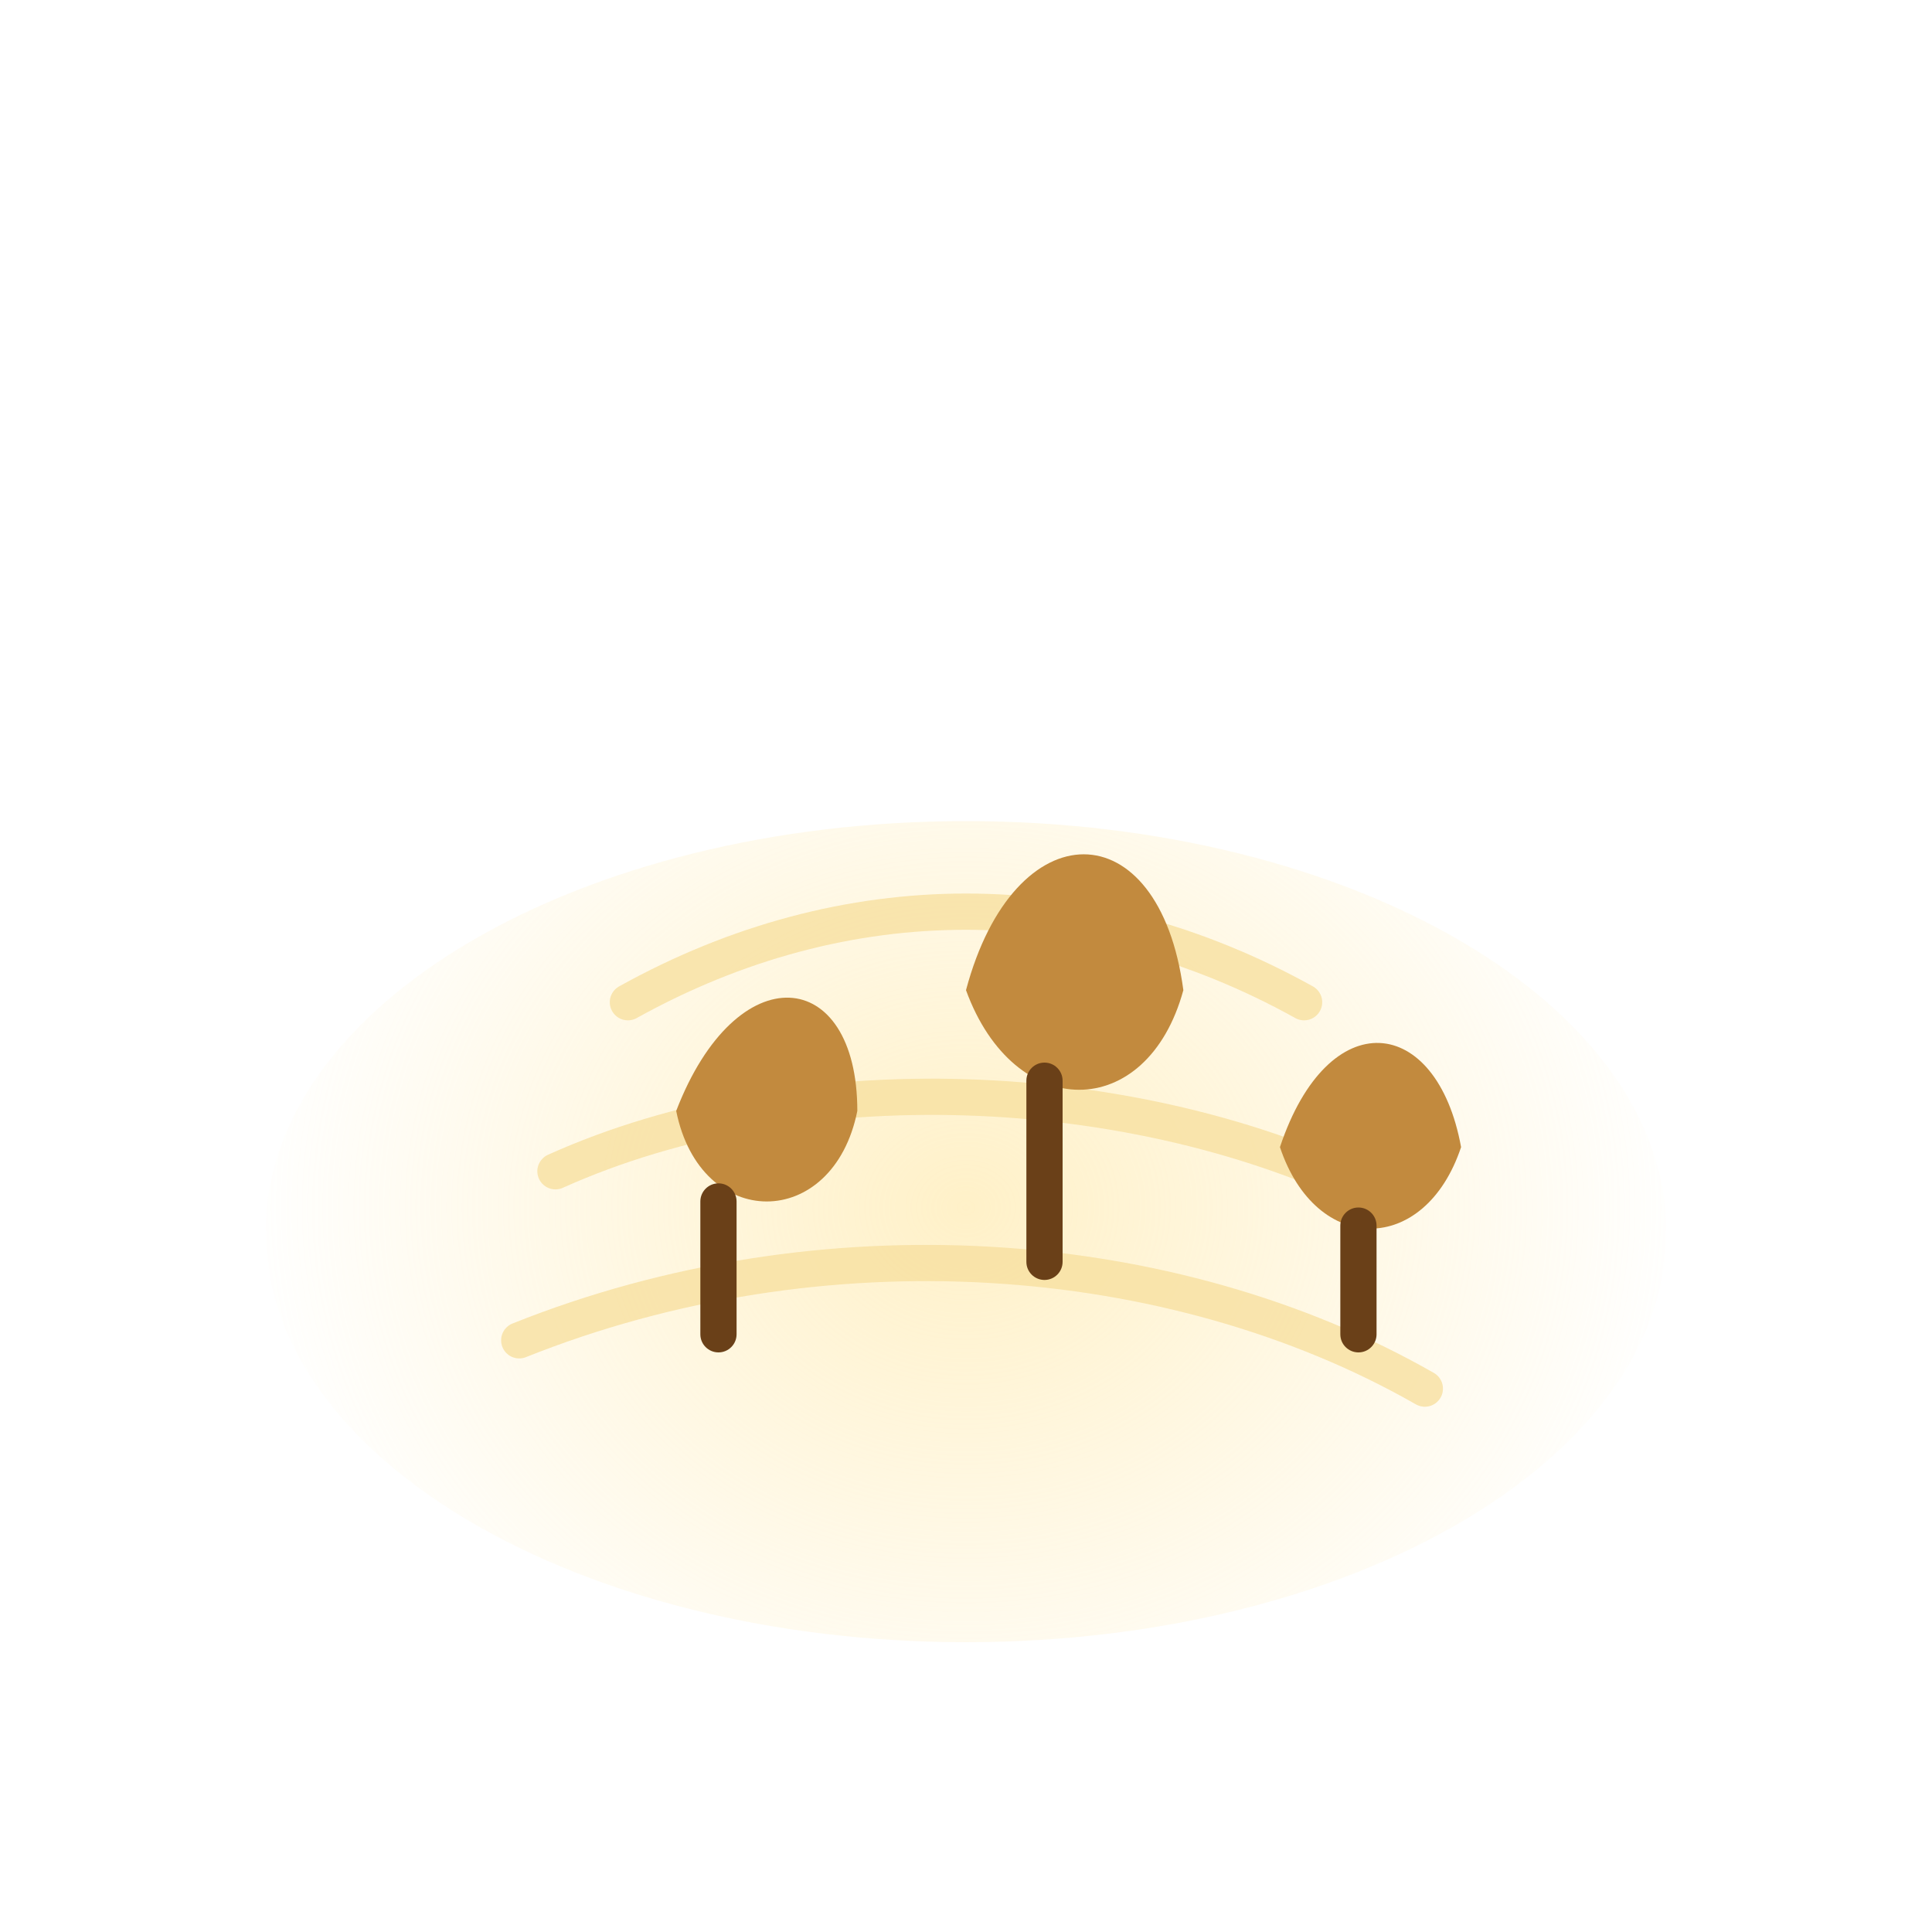
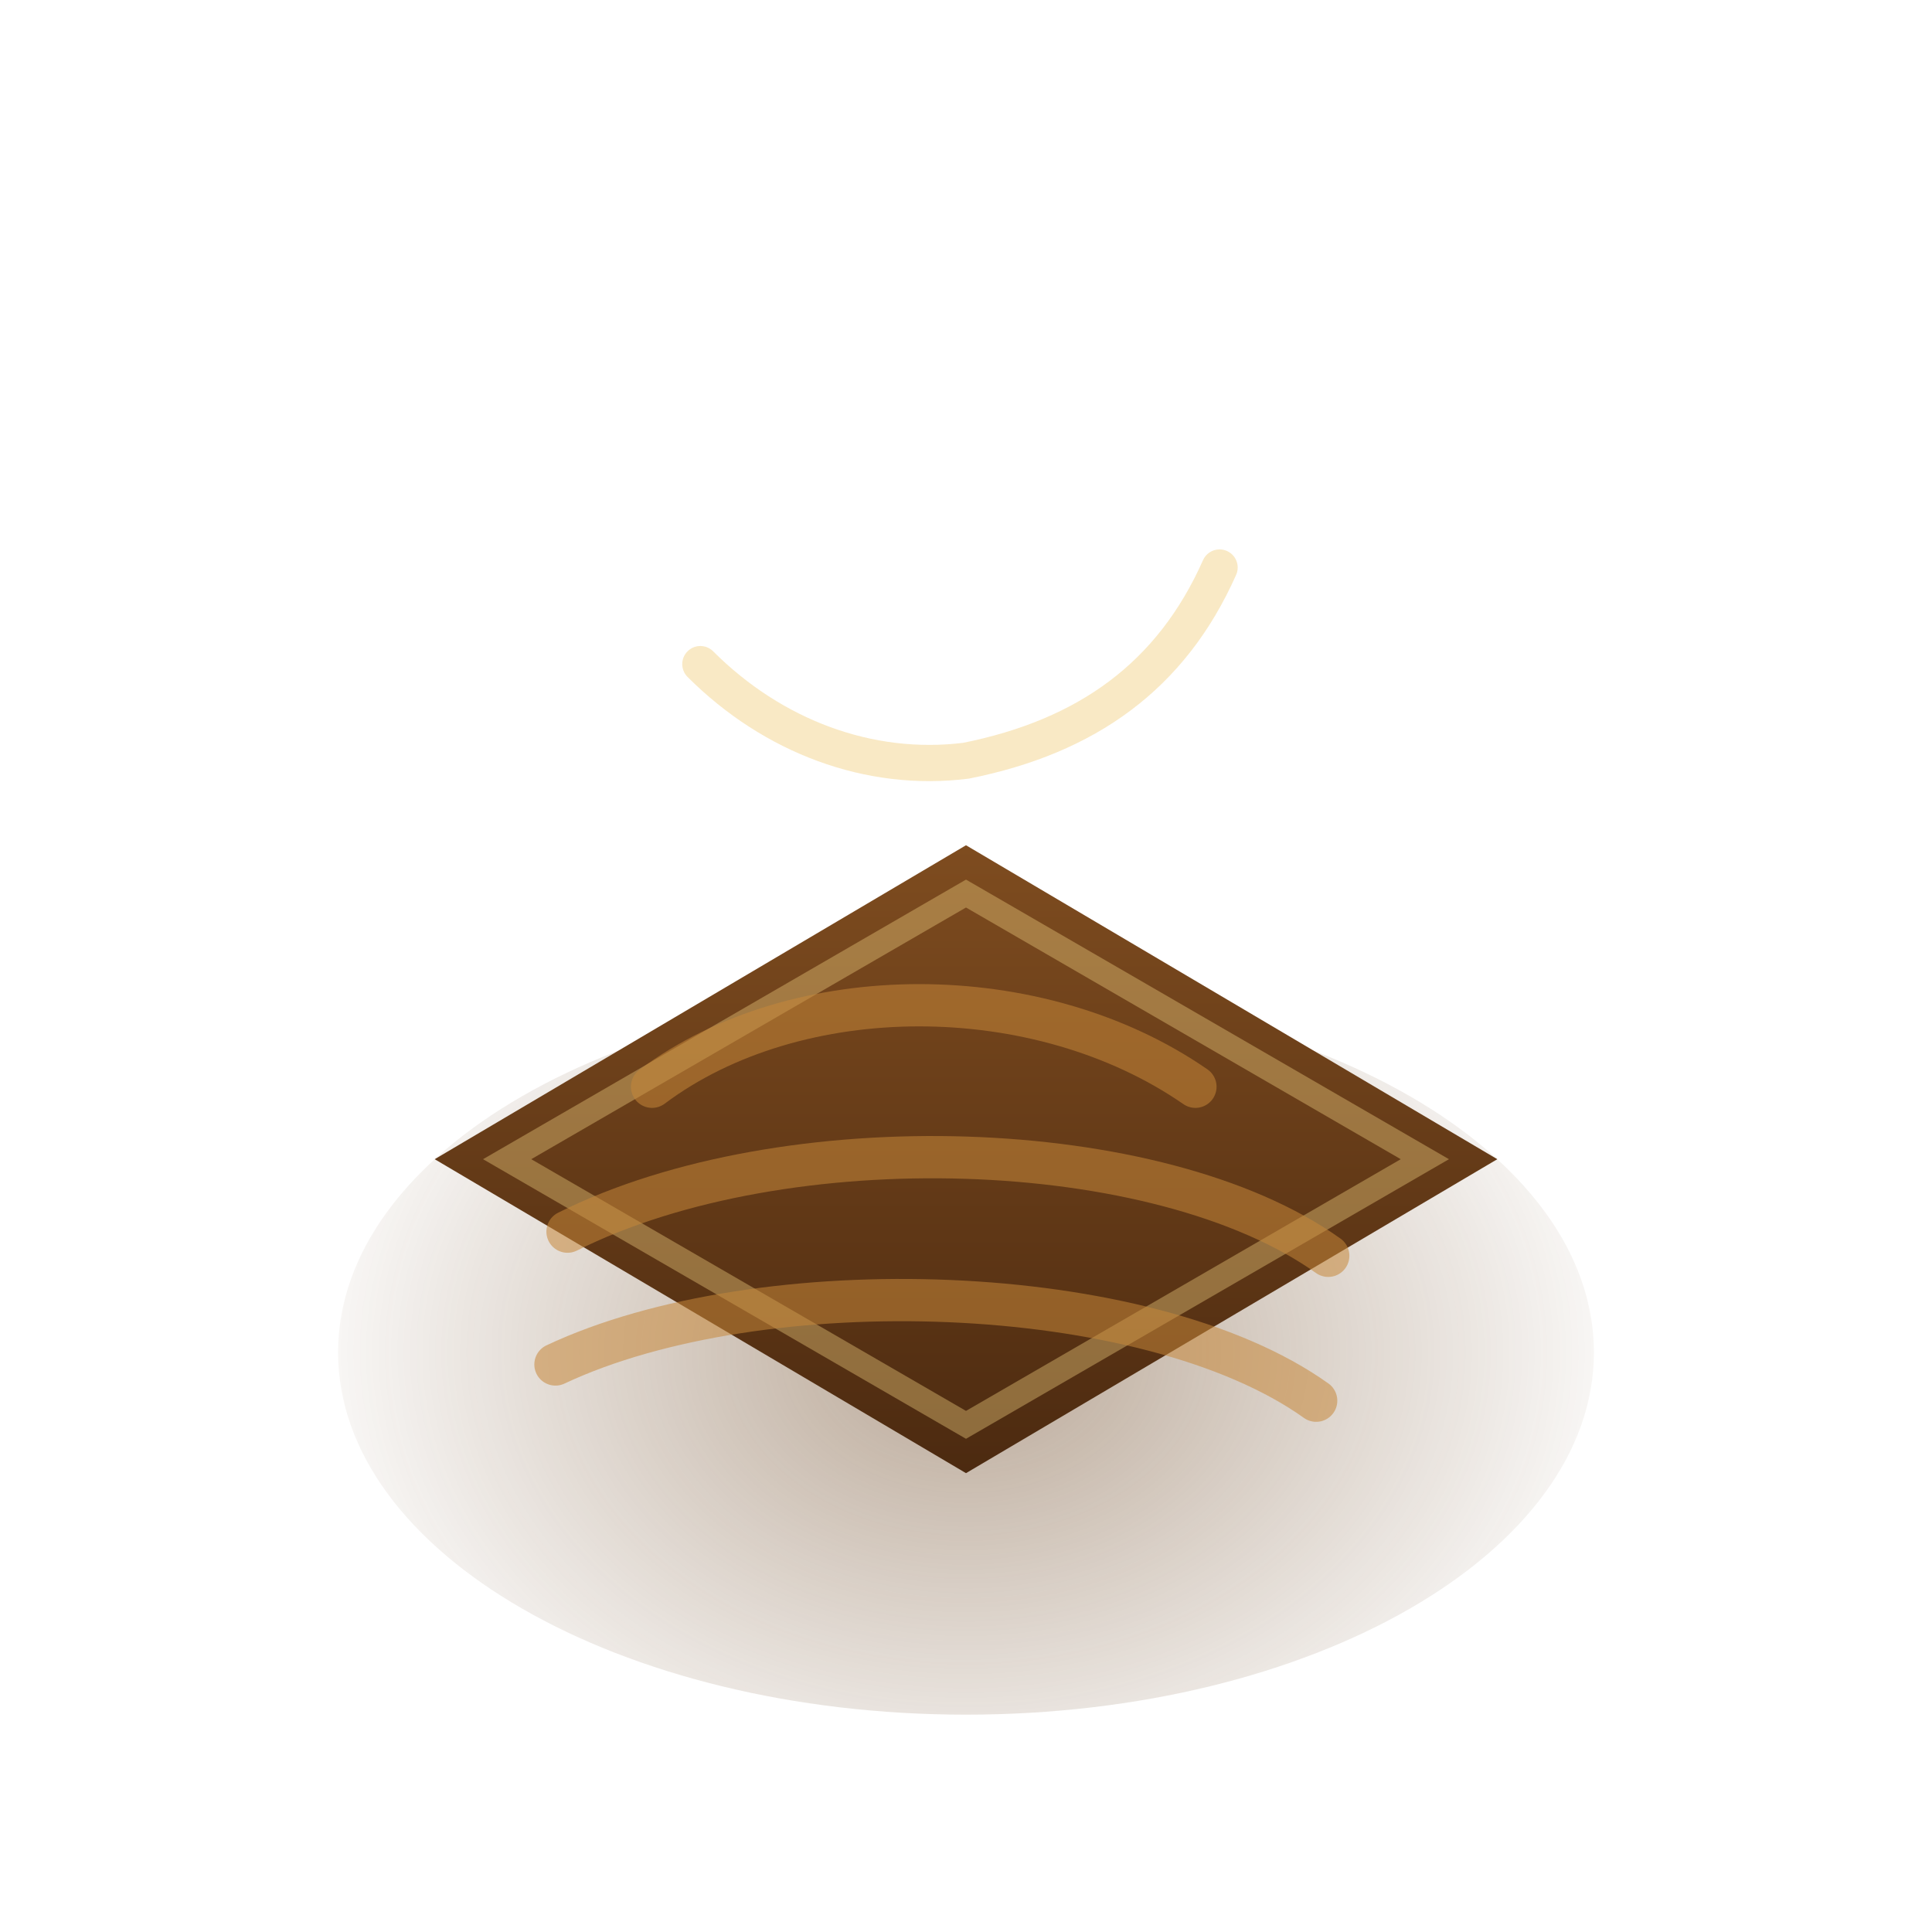
<svg xmlns="http://www.w3.org/2000/svg" viewBox="0 0 160 160" fill="none">
  <defs>
-     <radialGradient id="harvestGlow" cx="0" cy="0" r="1" gradientUnits="userSpaceOnUse" gradientTransform="translate(80 100) rotate(90) scale(52 60)">
-       <stop stop-color="#FFE59B" stop-opacity=".55" />
-       <stop offset="1" stop-color="#FFE59B" stop-opacity="0" />
+     <radialGradient id="shadow" cx="0" cy="0" r="1" gradientUnits="userSpaceOnUse" gradientTransform="translate(80 112) rotate(90) scale(44 58)">
+       <stop stop-color="#613913" stop-opacity=".44" />
+       <stop offset="1" stop-color="#613913" stop-opacity="0" />
    </radialGradient>
+     <linearGradient id="soil" x1="80" y1="64" x2="80" y2="122" gradientUnits="userSpaceOnUse">
+       <stop stop-color="#845021" />
+       <stop offset="1" stop-color="#4C2A10" />
+     </linearGradient>
  </defs>
-   <ellipse cx="80" cy="102" rx="58" ry="34" fill="url(#harvestGlow)" />
-   <g stroke="#F7E0A0" stroke-opacity=".8" stroke-linecap="round" stroke-width="3">
-     <path d="M52 83c18-10 38-10 56 0" />
-     <path d="M46 97c20-9 48-8 68 2" />
-     <path d="M43 111c25-10 54-8 75 4" />
+   <ellipse cx="80" cy="112" rx="52" ry="30" fill="url(#shadow)" />
+   <path d="M36 96 80 70l44 26-44 26z" fill="url(#soil)" />
+   <path d="M42 96 80 74l38 22-38 22z" stroke="#E7C579" stroke-opacity=".42" stroke-width="2" />
+   <g stroke="#C6883B" stroke-opacity=".54" stroke-linecap="round" stroke-width="3.5">
+     <path d="M54 90c12-9 32-9 45 0" />
+     <path d="M47 102c18-9 49-8 63 2" />
+     <path d="M46 113c17-8 49-7 63 3" />
  </g>
-   <g fill="#C28A3E">
-     <path d="M56 92c5-13 15-12 15 0-2 10-13 10-15 0Z" />
-     <path d="M80 82c4-15 16-15 18 0-3 11-14 11-18 0Z" />
-     <path d="M106 95c4-12 13-11 15 0-3 9-12 9-15 0Z" />
-   </g>
-   <g fill="#6A4018">
-     <rect x="58" y="98" width="3" height="14" rx="1.5" />
-     <rect x="85" y="88" width="3" height="18" rx="1.5" />
-     <rect x="111" y="100" width="3" height="12" rx="1.5" />
-   </g>
+   <path d="M58 55c6 6 14 9 22 8 10-2 17-7 21-16" stroke="#F5D99C" stroke-opacity=".58" stroke-width="3" stroke-linecap="round" />
</svg>
